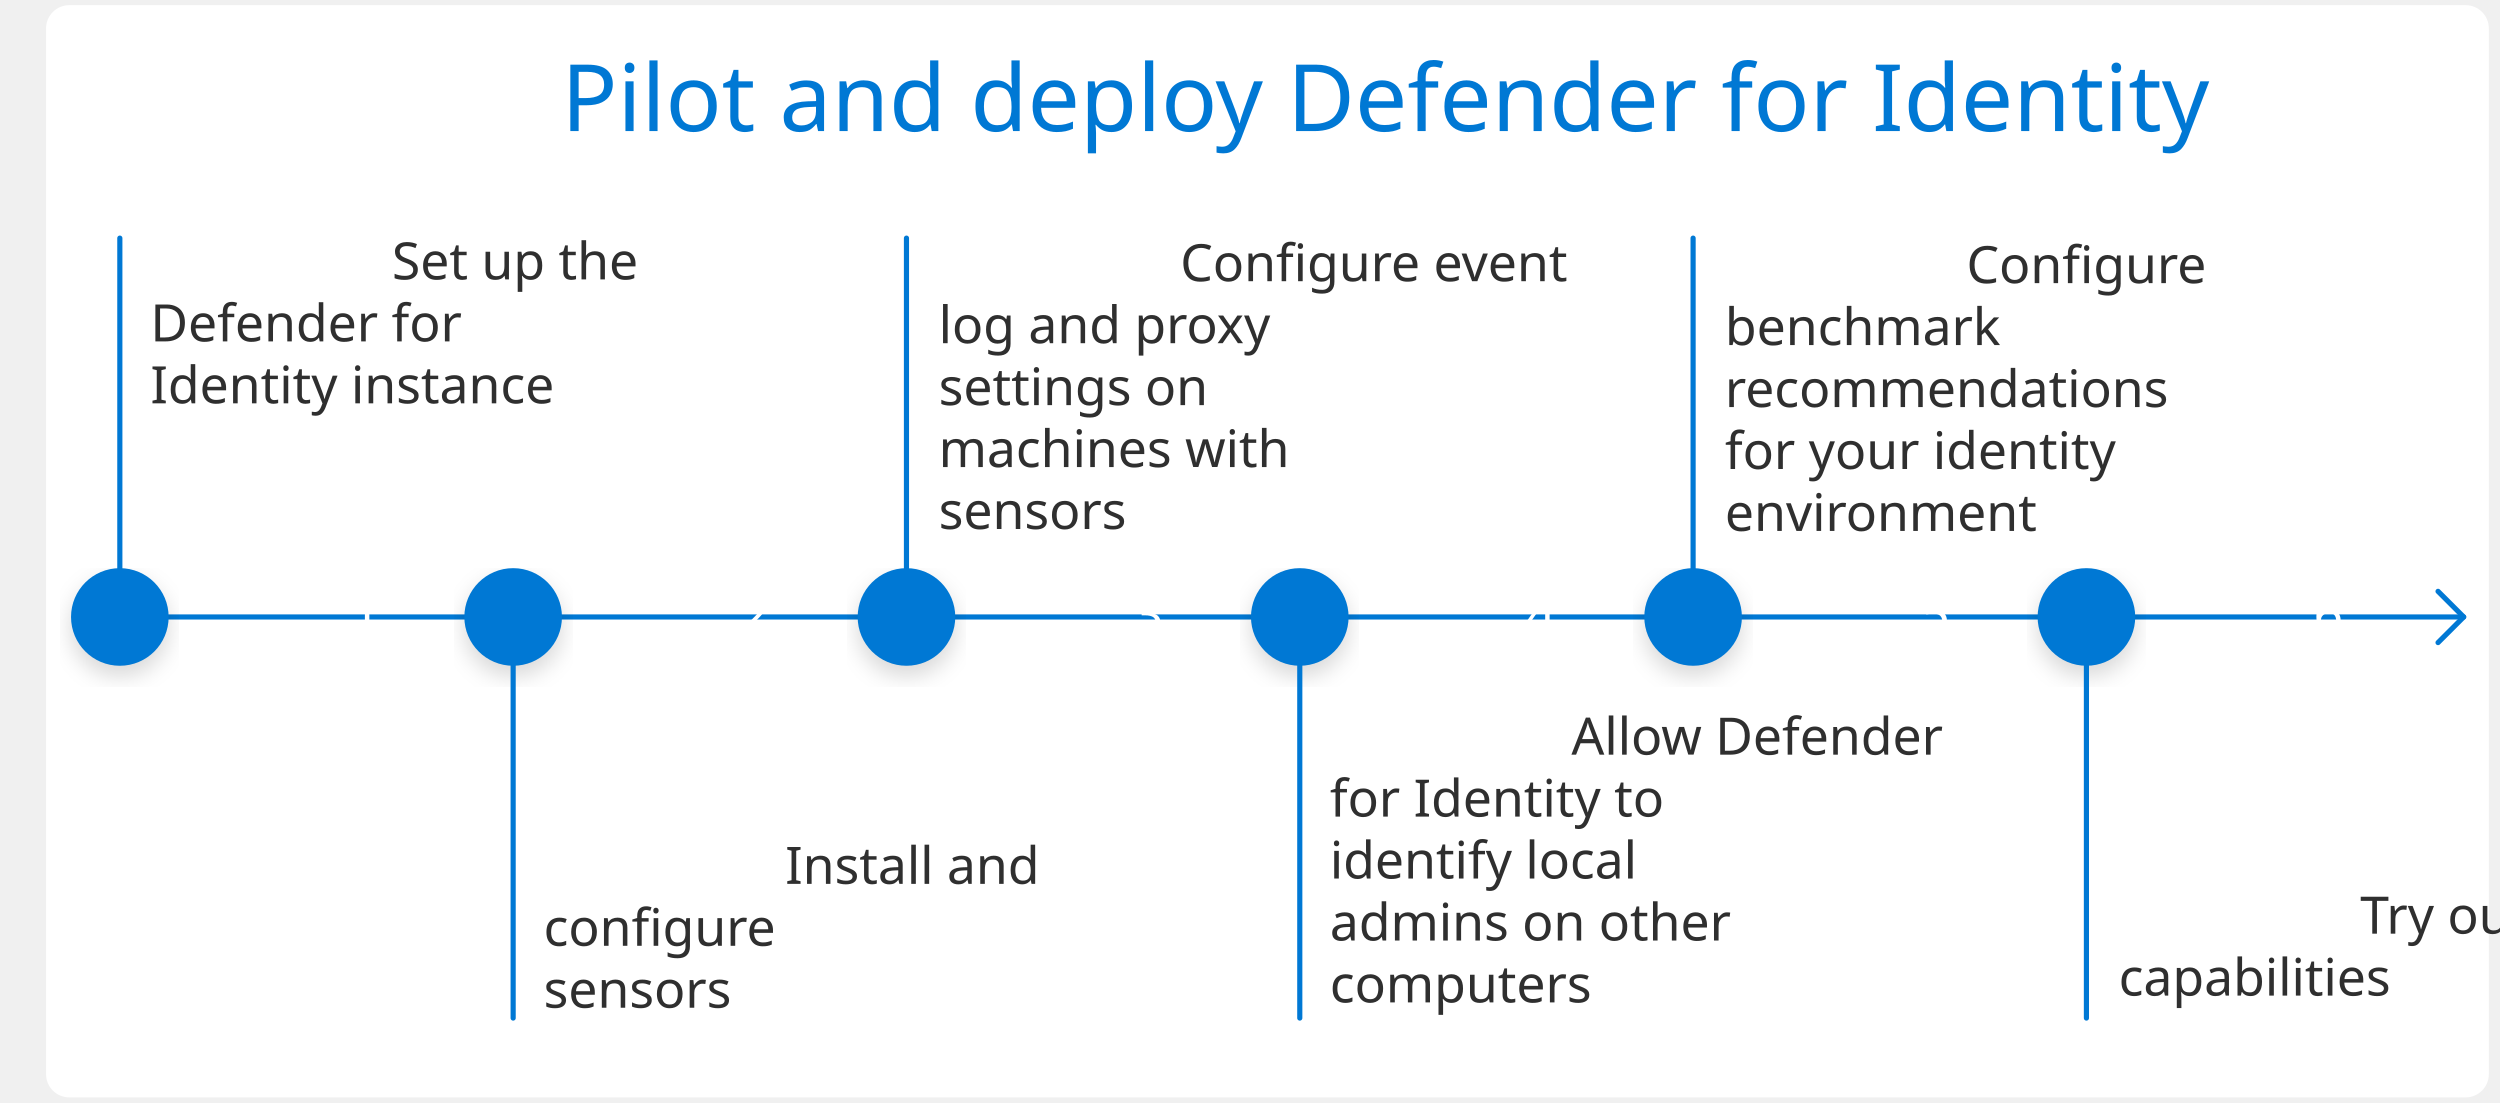
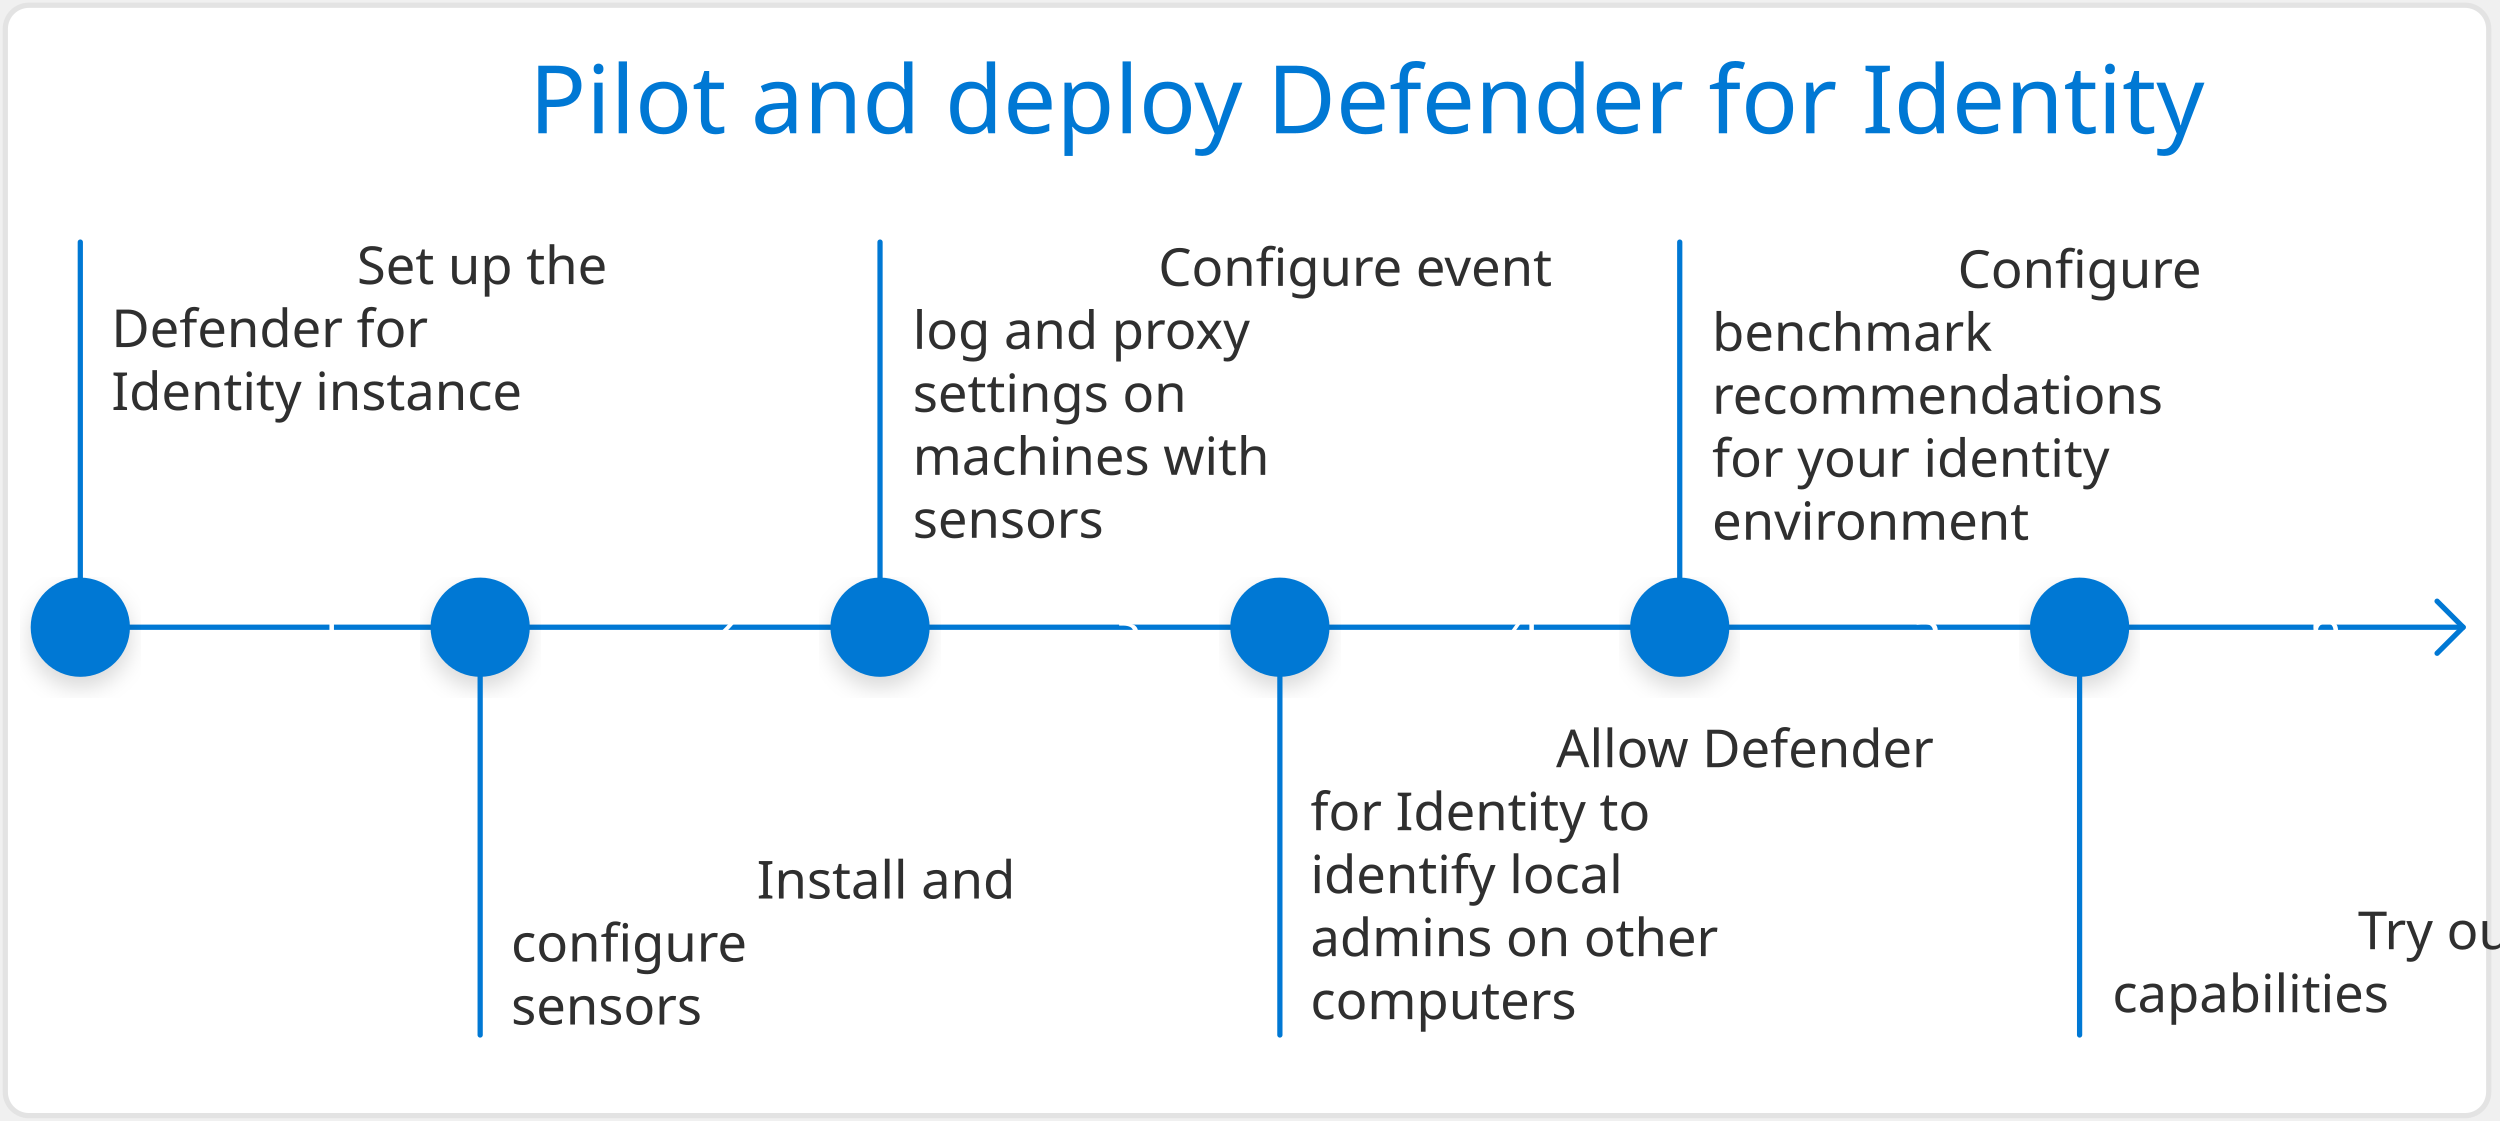
- <svg xmlns="http://www.w3.org/2000/svg" xmlns:ns1="http://schemas.microsoft.com/visio/2003/SVGExtensions/" xmlns:xlink="http://www.w3.org/1999/xlink" width="6.723in" height="2.965in" viewBox="0 0 484.057 213.5" xml:space="preserve" color-interpolation-filters="sRGB" class="st13">
+ <svg xmlns="http://www.w3.org/2000/svg" xmlns:ns1="http://schemas.microsoft.com/visio/2003/SVGExtensions/" xmlns:xlink="http://www.w3.org/1999/xlink" width="6.613in" height="2.965in" viewBox="0 0 476.161 213.5" xml:space="preserve" color-interpolation-filters="sRGB" class="st13">
  <ns1:documentProperties ns1:langID="1033" ns1:viewMarkup="false" />
  <style type="text/css">
	
- 		.st1 {fill:#ffffff;stroke:none;stroke-width:1}
+ 		.st1 {fill:#ffffff;stroke:#e3e3e3;stroke-width:1}
		.st2 {stroke:#0078d4;stroke-linecap:round;stroke-linejoin:round;stroke-width:1}
		.st3 {fill:none;stroke:none;stroke-width:1}
		.st4 {fill:#0078d4;font-family:Segoe UI Semibold;font-size:1.5em}
		.st5 {marker-end:url(#mrkr1-20);stroke:#0078d4;stroke-linecap:round;stroke-linejoin:round;stroke-width:1}
		.st6 {fill:#0078d4;fill-opacity:1;stroke:#0078d4;stroke-opacity:1;stroke-width:0.202}
		.st7 {visibility:visible}
		.st8 {fill:#000000;fill-opacity:0.15;filter:url(#filter_2);stroke:none}
		.st9 {fill:#0078d4;stroke:none;stroke-width:1}
		.st10 {fill:#ffffff;font-family:Segoe UI Semibold;font-size:0.833em}
		.st11 {fill:#2f2f2f;font-family:Segoe UI;font-size:0.833em}
		.st12 {font-size:1em}
		.st13 {fill:none;fill-rule:evenodd;font-size:12px;overflow:visible;stroke-linecap:square;stroke-miterlimit:3}
	
	</style>
  <defs id="Markers">
    <g id="lend1">
      <path d="M 1 -1 L 0 0 L 1 1 " style="stroke-linecap:round;stroke-linejoin:round;fill:none" />
    </g>
    <marker id="mrkr1-20" class="st6" ns1:arrowType="1" ns1:arrowSize="4" orient="auto" markerUnits="strokeWidth" overflow="visible">
      <use xlink:href="#lend1" transform="scale(-4.96,-4.96) " />
    </marker>
  </defs>
  <defs id="Filters">
    <filter id="filter_2">
      <feGaussianBlur stdDeviation="2" />
    </filter>
  </defs>
  <g ns1:mID="0" ns1:index="1" ns1:groupContext="foregroundPage">
    <ns1:userDefs>
      <ns1:ud ns1:nameU="visNavType" ns1:val="VT0(1):26" />
    </ns1:userDefs>
    <ns1:pageProperties ns1:drawingScale="1" ns1:pageScale="1" ns1:drawingUnits="19" ns1:shadowOffsetX="9" ns1:shadowOffsetY="-9" />
    <ns1:layer ns1:name="Connector" ns1:index="0" ns1:glue="false" />
    <ns1:layer ns1:name="Text" ns1:index="1" />
    <ns1:layer ns1:name="Drawing" ns1:index="2" />
-     <g id="shape1076-1" ns1:mID="1076" ns1:groupContext="shape" transform="translate(8.89621,-1)">
+     <g id="shape1076-1" ns1:mID="1076" ns1:groupContext="shape" transform="translate(1,-1)">
      <ns1:userDefs>
        <ns1:ud ns1:nameU="visNavOrder" ns1:prompt="" ns1:val="VT0(31000):26" />
      </ns1:userDefs>
      <rect x="0" y="2" width="473.021" height="211.5" rx="4.5" ry="4.5" class="st1" />
    </g>
-     <g id="shape1077-3" ns1:mID="1077" ns1:groupContext="shape" ns1:layerMember="0" transform="translate(14.182,-167.388)">
+     <g id="shape1077-3" ns1:mID="1077" ns1:groupContext="shape" ns1:layerMember="0" transform="translate(6.28577,-167.388)">
      <ns1:userDefs>
        <ns1:ud ns1:nameU="visNavOrder" ns1:prompt="" ns1:val="VT0(32000):26" />
      </ns1:userDefs>
      <path d="M9 213.5 L9 284.93" class="st2" />
    </g>
-     <g id="shape1078-6" ns1:mID="1078" ns1:groupContext="shape" ns1:layerMember="0" transform="translate(166.506,-167.388)">
+     <g id="shape1078-6" ns1:mID="1078" ns1:groupContext="shape" ns1:layerMember="0" transform="translate(158.61,-167.388)">
      <ns1:userDefs>
        <ns1:ud ns1:nameU="visNavOrder" ns1:prompt="" ns1:val="VT0(33000):26" />
      </ns1:userDefs>
      <path d="M9 213.5 L9 284.93" class="st2" />
    </g>
-     <g id="shape1079-9" ns1:mID="1079" ns1:groupContext="shape" ns1:layerMember="0" transform="translate(318.83,-167.388)">
+     <g id="shape1079-9" ns1:mID="1079" ns1:groupContext="shape" ns1:layerMember="0" transform="translate(310.934,-167.388)">
      <ns1:userDefs>
        <ns1:ud ns1:nameU="visNavOrder" ns1:prompt="" ns1:val="VT0(34000):26" />
      </ns1:userDefs>
      <path d="M9 213.5 L9 284.93" class="st2" />
    </g>
-     <g id="shape1082-12" ns1:mID="1082" ns1:groupContext="shape" ns1:layerMember="1;2" transform="translate(24.4327,-182.026)">
+     <g id="shape1082-12" ns1:mID="1082" ns1:groupContext="shape" ns1:layerMember="1;2" transform="translate(16.5365,-182.026)">
      <ns1:userDefs>
        <ns1:ud ns1:nameU="visNavOrder" ns1:prompt="" ns1:val="VT0(37000):26" />
      </ns1:userDefs>
      <ns1:textBlock ns1:margins="rect(0,0,0,0)" />
      <ns1:textRect cx="188.41" cy="202.013" width="376.82" height="22.974" />
      <rect x="0" y="190.526" width="376.82" height="22.974" rx="4.5" ry="4.5" class="st3" />
      <text x="0" y="207.41" class="st4" ns1:langID="1033">
        <ns1:paragraph />
        <ns1:tabList />Pilot and deploy Defender for Identity</text>
    </g>
-     <g id="shape1083-15" ns1:mID="1083" ns1:groupContext="shape" ns1:layerMember="0" transform="translate(22.5937,-85.0305)">
+     <g id="shape1083-15" ns1:mID="1083" ns1:groupContext="shape" ns1:layerMember="0" transform="translate(14.6975,-85.0305)">
      <ns1:userDefs>
        <ns1:ud ns1:nameU="visNavOrder" ns1:prompt="" ns1:val="VT0(38000):26" />
      </ns1:userDefs>
      <path d="M0 204.5 L454.45 204.5" class="st5" />
    </g>
-     <g id="shape1084-21" ns1:mID="1084" ns1:groupContext="shape" ns1:layerMember="2" transform="translate(89.8941,-84.5805)">
+     <g id="shape1084-21" ns1:mID="1084" ns1:groupContext="shape" ns1:layerMember="2" transform="translate(81.9979,-84.5805)">
      <ns1:userDefs>
        <ns1:ud ns1:nameU="visNavOrder" ns1:prompt="" ns1:val="VT0(39000):26" />
      </ns1:userDefs>
      <ns1:textBlock ns1:margins="rect(0,0,0,0)" />
      <ns1:textRect cx="9.45" cy="204.05" width="18.91" height="18.9" />
      <g id="shadow1084-22" ns1:groupContext="shadow" ns1:shadowOffsetX="1.22465E-16" ns1:shadowOffsetY="-2" ns1:shadowType="1" ns1:shadowScale="1.01" transform="matrix(1.01,0,0,1.01,-0.0945,-0.0405)" class="st7">
        <ellipse cx="9.45" cy="204.05" rx="9.45" ry="9.45" class="st8" />
      </g>
      <ellipse cx="9.45" cy="204.05" rx="9.45" ry="9.45" class="st9" />
      <text x="6.67" y="207.05" class="st10" ns1:langID="1033">
        <ns1:paragraph ns1:horizAlign="1" />
        <ns1:tabList />2</text>
    </g>
-     <g id="shape1085-27" ns1:mID="1085" ns1:groupContext="shape" ns1:layerMember="2" transform="translate(242.218,-84.5805)">
+     <g id="shape1085-27" ns1:mID="1085" ns1:groupContext="shape" ns1:layerMember="2" transform="translate(234.322,-84.5805)">
      <ns1:userDefs>
        <ns1:ud ns1:nameU="visNavOrder" ns1:prompt="" ns1:val="VT0(40000):26" />
      </ns1:userDefs>
      <ns1:textBlock ns1:margins="rect(0,0,0,0)" />
      <ns1:textRect cx="9.45" cy="204.05" width="18.91" height="18.9" />
      <g id="shadow1085-28" ns1:groupContext="shadow" ns1:shadowOffsetX="1.22465E-16" ns1:shadowOffsetY="-2" ns1:shadowType="1" ns1:shadowScale="1.01" transform="matrix(1.01,0,0,1.01,-0.0945,-0.0405)" class="st7">
        <ellipse cx="9.45" cy="204.05" rx="9.45" ry="9.45" class="st8" />
      </g>
      <ellipse cx="9.45" cy="204.05" rx="9.45" ry="9.45" class="st9" />
      <text x="6.57" y="207.05" class="st10" ns1:langID="1033">
        <ns1:paragraph ns1:horizAlign="1" />
        <ns1:tabList />4</text>
    </g>
-     <g id="shape1086-33" ns1:mID="1086" ns1:groupContext="shape" ns1:layerMember="2" transform="translate(394.543,-84.5805)">
+     <g id="shape1086-33" ns1:mID="1086" ns1:groupContext="shape" ns1:layerMember="2" transform="translate(386.646,-84.5805)">
      <ns1:userDefs>
        <ns1:ud ns1:nameU="visNavOrder" ns1:prompt="" ns1:val="VT0(41000):26" />
      </ns1:userDefs>
      <ns1:textBlock ns1:margins="rect(0,0,0,0)" />
      <ns1:textRect cx="9.45" cy="204.05" width="18.91" height="18.9" />
      <g id="shadow1086-34" ns1:groupContext="shadow" ns1:shadowOffsetX="1.22465E-16" ns1:shadowOffsetY="-2" ns1:shadowType="1" ns1:shadowScale="1.01" transform="matrix(1.01,0,0,1.01,-0.0945,-0.0405)" class="st7">
        <ellipse cx="9.45" cy="204.05" rx="9.45" ry="9.45" class="st8" />
      </g>
      <ellipse cx="9.45" cy="204.05" rx="9.45" ry="9.45" class="st9" />
      <text x="6.66" y="207.05" class="st10" ns1:langID="1033">
        <ns1:paragraph ns1:horizAlign="1" />
        <ns1:tabList />6</text>
    </g>
-     <g id="shape1088-39" ns1:mID="1088" ns1:groupContext="shape" ns1:layerMember="2" transform="translate(13.732,-84.5805)">
+     <g id="shape1088-39" ns1:mID="1088" ns1:groupContext="shape" ns1:layerMember="2" transform="translate(5.83577,-84.5805)">
      <ns1:userDefs>
        <ns1:ud ns1:nameU="visNavOrder" ns1:prompt="" ns1:val="VT0(43000):26" />
      </ns1:userDefs>
      <ns1:textBlock ns1:margins="rect(0,0,0,0)" />
      <ns1:textRect cx="9.45" cy="204.05" width="18.91" height="18.9" />
      <g id="shadow1088-40" ns1:groupContext="shadow" ns1:shadowOffsetX="1.22465E-16" ns1:shadowOffsetY="-2" ns1:shadowType="1" ns1:shadowScale="1.01" transform="matrix(1.01,0,0,1.01,-0.0945,-0.0405)" class="st7">
        <ellipse cx="9.45" cy="204.05" rx="9.45" ry="9.45" class="st8" />
      </g>
      <ellipse cx="9.45" cy="204.05" rx="9.45" ry="9.45" class="st9" />
      <text x="7.44" y="207.05" class="st10" ns1:langID="1033">
        <ns1:paragraph ns1:horizAlign="1" />
        <ns1:tabList />1</text>
    </g>
-     <g id="shape1089-45" ns1:mID="1089" ns1:groupContext="shape" ns1:layerMember="2" transform="translate(166.056,-84.5805)">
+     <g id="shape1089-45" ns1:mID="1089" ns1:groupContext="shape" ns1:layerMember="2" transform="translate(158.16,-84.5805)">
      <ns1:userDefs>
        <ns1:ud ns1:nameU="visNavOrder" ns1:prompt="" ns1:val="VT0(44000):26" />
      </ns1:userDefs>
      <ns1:textBlock ns1:margins="rect(0,0,0,0)" />
      <ns1:textRect cx="9.45" cy="204.05" width="18.91" height="18.9" />
      <g id="shadow1089-46" ns1:groupContext="shadow" ns1:shadowOffsetX="1.22465E-16" ns1:shadowOffsetY="-2" ns1:shadowType="1" ns1:shadowScale="1.01" transform="matrix(1.01,0,0,1.01,-0.0945,-0.0405)" class="st7">
        <ellipse cx="9.45" cy="204.05" rx="9.45" ry="9.45" class="st8" />
      </g>
      <ellipse cx="9.45" cy="204.05" rx="9.45" ry="9.45" class="st9" />
      <text x="6.67" y="207.05" class="st10" ns1:langID="1033">
        <ns1:paragraph ns1:horizAlign="1" />
        <ns1:tabList />3</text>
    </g>
-     <g id="shape1090-51" ns1:mID="1090" ns1:groupContext="shape" ns1:layerMember="2" transform="translate(318.38,-84.5805)">
+     <g id="shape1090-51" ns1:mID="1090" ns1:groupContext="shape" ns1:layerMember="2" transform="translate(310.484,-84.5805)">
      <ns1:userDefs>
        <ns1:ud ns1:nameU="visNavOrder" ns1:prompt="" ns1:val="VT0(45000):26" />
      </ns1:userDefs>
      <ns1:textBlock ns1:margins="rect(0,0,0,0)" />
      <ns1:textRect cx="9.45" cy="204.05" width="18.91" height="18.9" />
      <g id="shadow1090-52" ns1:groupContext="shadow" ns1:shadowOffsetX="1.22465E-16" ns1:shadowOffsetY="-2" ns1:shadowType="1" ns1:shadowScale="1.01" transform="matrix(1.01,0,0,1.01,-0.0945,-0.0405)" class="st7">
        <ellipse cx="9.45" cy="204.05" rx="9.45" ry="9.45" class="st8" />
      </g>
      <ellipse cx="9.45" cy="204.05" rx="9.45" ry="9.45" class="st9" />
      <text x="6.67" y="207.05" class="st10" ns1:langID="1033">
        <ns1:paragraph ns1:horizAlign="1" />
        <ns1:tabList />5</text>
    </g>
-     <g id="shape1093-57" ns1:mID="1093" ns1:groupContext="shape" ns1:layerMember="0" transform="translate(90.3441,-87.7817)">
+     <g id="shape1093-57" ns1:mID="1093" ns1:groupContext="shape" ns1:layerMember="0" transform="translate(82.4479,-87.7817)">
      <ns1:userDefs>
        <ns1:ud ns1:nameU="visNavOrder" ns1:prompt="" ns1:val="VT0(48000):26" />
      </ns1:userDefs>
      <path d="M9 213.5 L9 284.92" class="st2" />
    </g>
-     <g id="shape1094-60" ns1:mID="1094" ns1:groupContext="shape" ns1:layerMember="0" transform="translate(242.668,-87.7817)">
+     <g id="shape1094-60" ns1:mID="1094" ns1:groupContext="shape" ns1:layerMember="0" transform="translate(234.772,-87.7817)">
      <ns1:userDefs>
        <ns1:ud ns1:nameU="visNavOrder" ns1:prompt="" ns1:val="VT0(49000):26" />
      </ns1:userDefs>
      <path d="M9 213.5 L9 284.92" class="st2" />
    </g>
-     <g id="shape1095-63" ns1:mID="1095" ns1:groupContext="shape" ns1:layerMember="0" transform="translate(394.993,-87.7817)">
+     <g id="shape1095-63" ns1:mID="1095" ns1:groupContext="shape" ns1:layerMember="0" transform="translate(387.096,-87.7817)">
      <ns1:userDefs>
        <ns1:ud ns1:nameU="visNavOrder" ns1:prompt="" ns1:val="VT0(50000):26" />
      </ns1:userDefs>
      <path d="M9 213.5 L9 284.92" class="st2" />
    </g>
-     <g id="shape1097-66" ns1:mID="1097" ns1:groupContext="shape" ns1:layerMember="1;2" transform="translate(23.0971,-133.401)">
+     <g id="shape1097-66" ns1:mID="1097" ns1:groupContext="shape" ns1:layerMember="1;2" transform="translate(15.2009,-133.401)">
      <ns1:userDefs>
        <ns1:ud ns1:nameU="visNavOrder" ns1:prompt="" ns1:val="VT0(52000):26" />
      </ns1:userDefs>
      <ns1:textBlock ns1:margins="rect(6,6,6,6)" />
      <ns1:textRect cx="47.7" cy="196.506" width="95.4" height="33.987" />
      <rect x="0" y="179.513" width="95.4" height="33.987" rx="4.5" ry="4.5" class="st3" />
      <text x="6" y="187.51" class="st11" ns1:langID="1033">
        <ns1:paragraph />
        <ns1:tabList />Set up the <tspan x="6" dy="1.2em" class="st12">Defender for </tspan>
        <tspan x="6" dy="1.2em" class="st12">Identity instance</tspan>
      </text>
    </g>
-     <g id="shape1098-71" ns1:mID="1098" ns1:groupContext="shape" ns1:layerMember="1;2" transform="translate(175.743,-108.701)">
+     <g id="shape1098-71" ns1:mID="1098" ns1:groupContext="shape" ns1:layerMember="1;2" transform="translate(167.847,-108.701)">
      <ns1:userDefs>
        <ns1:ud ns1:nameU="visNavOrder" ns1:prompt="" ns1:val="VT0(53000):26" />
      </ns1:userDefs>
      <ns1:textBlock ns1:margins="rect(6,6,6,6)" />
      <ns1:textRect cx="42.446" cy="184.156" width="84.9" height="58.688" />
      <rect x="0" y="154.812" width="84.891" height="58.688" rx="4.5" ry="4.5" class="st3" />
      <text x="6" y="163.16" class="st11" ns1:langID="1033">
        <ns1:paragraph />
        <ns1:tabList />Configure event <tspan x="6" dy="1.2em" class="st12">log and proxy </tspan>
        <tspan x="6" dy="1.2em" class="st12">settings on </tspan>
        <tspan x="6" dy="1.2em" class="st12">machines with </tspan>
        <tspan x="6" dy="1.2em" class="st12">sensors</tspan>
      </text>
    </g>
-     <g id="shape1099-78" ns1:mID="1099" ns1:groupContext="shape" ns1:layerMember="1;2" transform="translate(327.993,-107.951)">
+     <g id="shape1099-78" ns1:mID="1099" ns1:groupContext="shape" ns1:layerMember="1;2" transform="translate(320.097,-107.951)">
      <ns1:userDefs>
        <ns1:ud ns1:nameU="visNavOrder" ns1:prompt="" ns1:val="VT0(54000):26" />
      </ns1:userDefs>
      <ns1:textBlock ns1:margins="rect(6,6,6,6)" />
      <ns1:textRect cx="47.7" cy="183.781" width="95.4" height="59.438" />
-       <rect x="0" y="154.063" width="95.4" height="59.438" rx="4.5" ry="4.5" class="st3" />
+       <rect x="0" y="154.062" width="95.4" height="59.438" rx="4.5" ry="4.5" class="st3" />
      <text x="6" y="162.78" class="st11" ns1:langID="1033">
        <ns1:paragraph />
        <ns1:tabList />Configure <tspan x="6" dy="1.2em" class="st12">benchmark </tspan>
        <tspan x="6" dy="1.2em" class="st12">recommendations </tspan>
        <tspan x="6" dy="1.2em" class="st12">for your identity </tspan>
        <tspan x="6" dy="1.2em" class="st12">environment</tspan>
      </text>
    </g>
-     <g id="shape1102-85" ns1:mID="1102" ns1:groupContext="shape" ns1:layerMember="1;2" transform="translate(99.2432,-16.3577)">
+     <g id="shape1102-85" ns1:mID="1102" ns1:groupContext="shape" ns1:layerMember="1;2" transform="translate(91.347,-16.3577)">
      <ns1:userDefs>
        <ns1:ud ns1:nameU="visNavOrder" ns1:prompt="" ns1:val="VT0(57000):26" />
      </ns1:userDefs>
      <ns1:textBlock ns1:margins="rect(6,6,6,6)" />
      <ns1:textRect cx="35.75" cy="196.506" width="71.51" height="33.987" />
      <rect x="0" y="179.513" width="71.501" height="33.987" rx="4.5" ry="4.5" class="st3" />
      <text x="6" y="187.51" class="st11" ns1:langID="1033">
        <ns1:paragraph />
        <ns1:tabList />Install and <tspan x="6" dy="1.2em" class="st12">configure </tspan>
        <tspan x="6" dy="1.2em" class="st12">sensors</tspan>
      </text>
    </g>
-     <g id="shape1103-90" ns1:mID="1103" ns1:groupContext="shape" ns1:layerMember="1;2" transform="translate(251.493,-16.3577)">
+     <g id="shape1103-90" ns1:mID="1103" ns1:groupContext="shape" ns1:layerMember="1;2" transform="translate(243.597,-16.3577)">
      <ns1:userDefs>
        <ns1:ud ns1:nameU="visNavOrder" ns1:prompt="" ns1:val="VT0(58000):26" />
      </ns1:userDefs>
      <ns1:textBlock ns1:margins="rect(6,6,6,6)" />
      <ns1:textRect cx="43.235" cy="183.494" width="86.47" height="60.012" />
      <rect x="0" y="153.488" width="86.469" height="60.012" rx="4.5" ry="4.5" class="st3" />
      <text x="6" y="162.49" class="st11" ns1:langID="1033">
        <ns1:paragraph />
        <ns1:tabList />Allow Defender <tspan x="6" dy="1.2em" class="st12">for Identity to </tspan>
        <tspan x="6" dy="1.2em" class="st12">identify local </tspan>
        <tspan x="6" dy="1.2em" class="st12">admins on other </tspan>
        <tspan x="6" dy="1.2em" class="st12">computers</tspan>
      </text>
    </g>
-     <g id="shape1104-97" ns1:mID="1104" ns1:groupContext="shape" ns1:layerMember="1;2" transform="translate(404.243,-16.3577)">
+     <g id="shape1104-97" ns1:mID="1104" ns1:groupContext="shape" ns1:layerMember="1;2" transform="translate(396.347,-16.3577)">
      <ns1:userDefs>
        <ns1:ud ns1:nameU="visNavOrder" ns1:prompt="" ns1:val="VT0(59000):26" />
      </ns1:userDefs>
      <ns1:textBlock ns1:margins="rect(6,6,6,6)" />
      <ns1:textRect cx="34.969" cy="200.147" width="69.94" height="26.706" />
      <rect x="0" y="186.794" width="69.938" height="26.706" rx="4.5" ry="4.5" class="st3" />
      <text x="6" y="197.15" class="st11" ns1:langID="1033">
        <ns1:paragraph />
        <ns1:tabList />Try out <tspan x="6" dy="1.2em" class="st12">capabilities</tspan>
      </text>
    </g>
  </g>
</svg>
